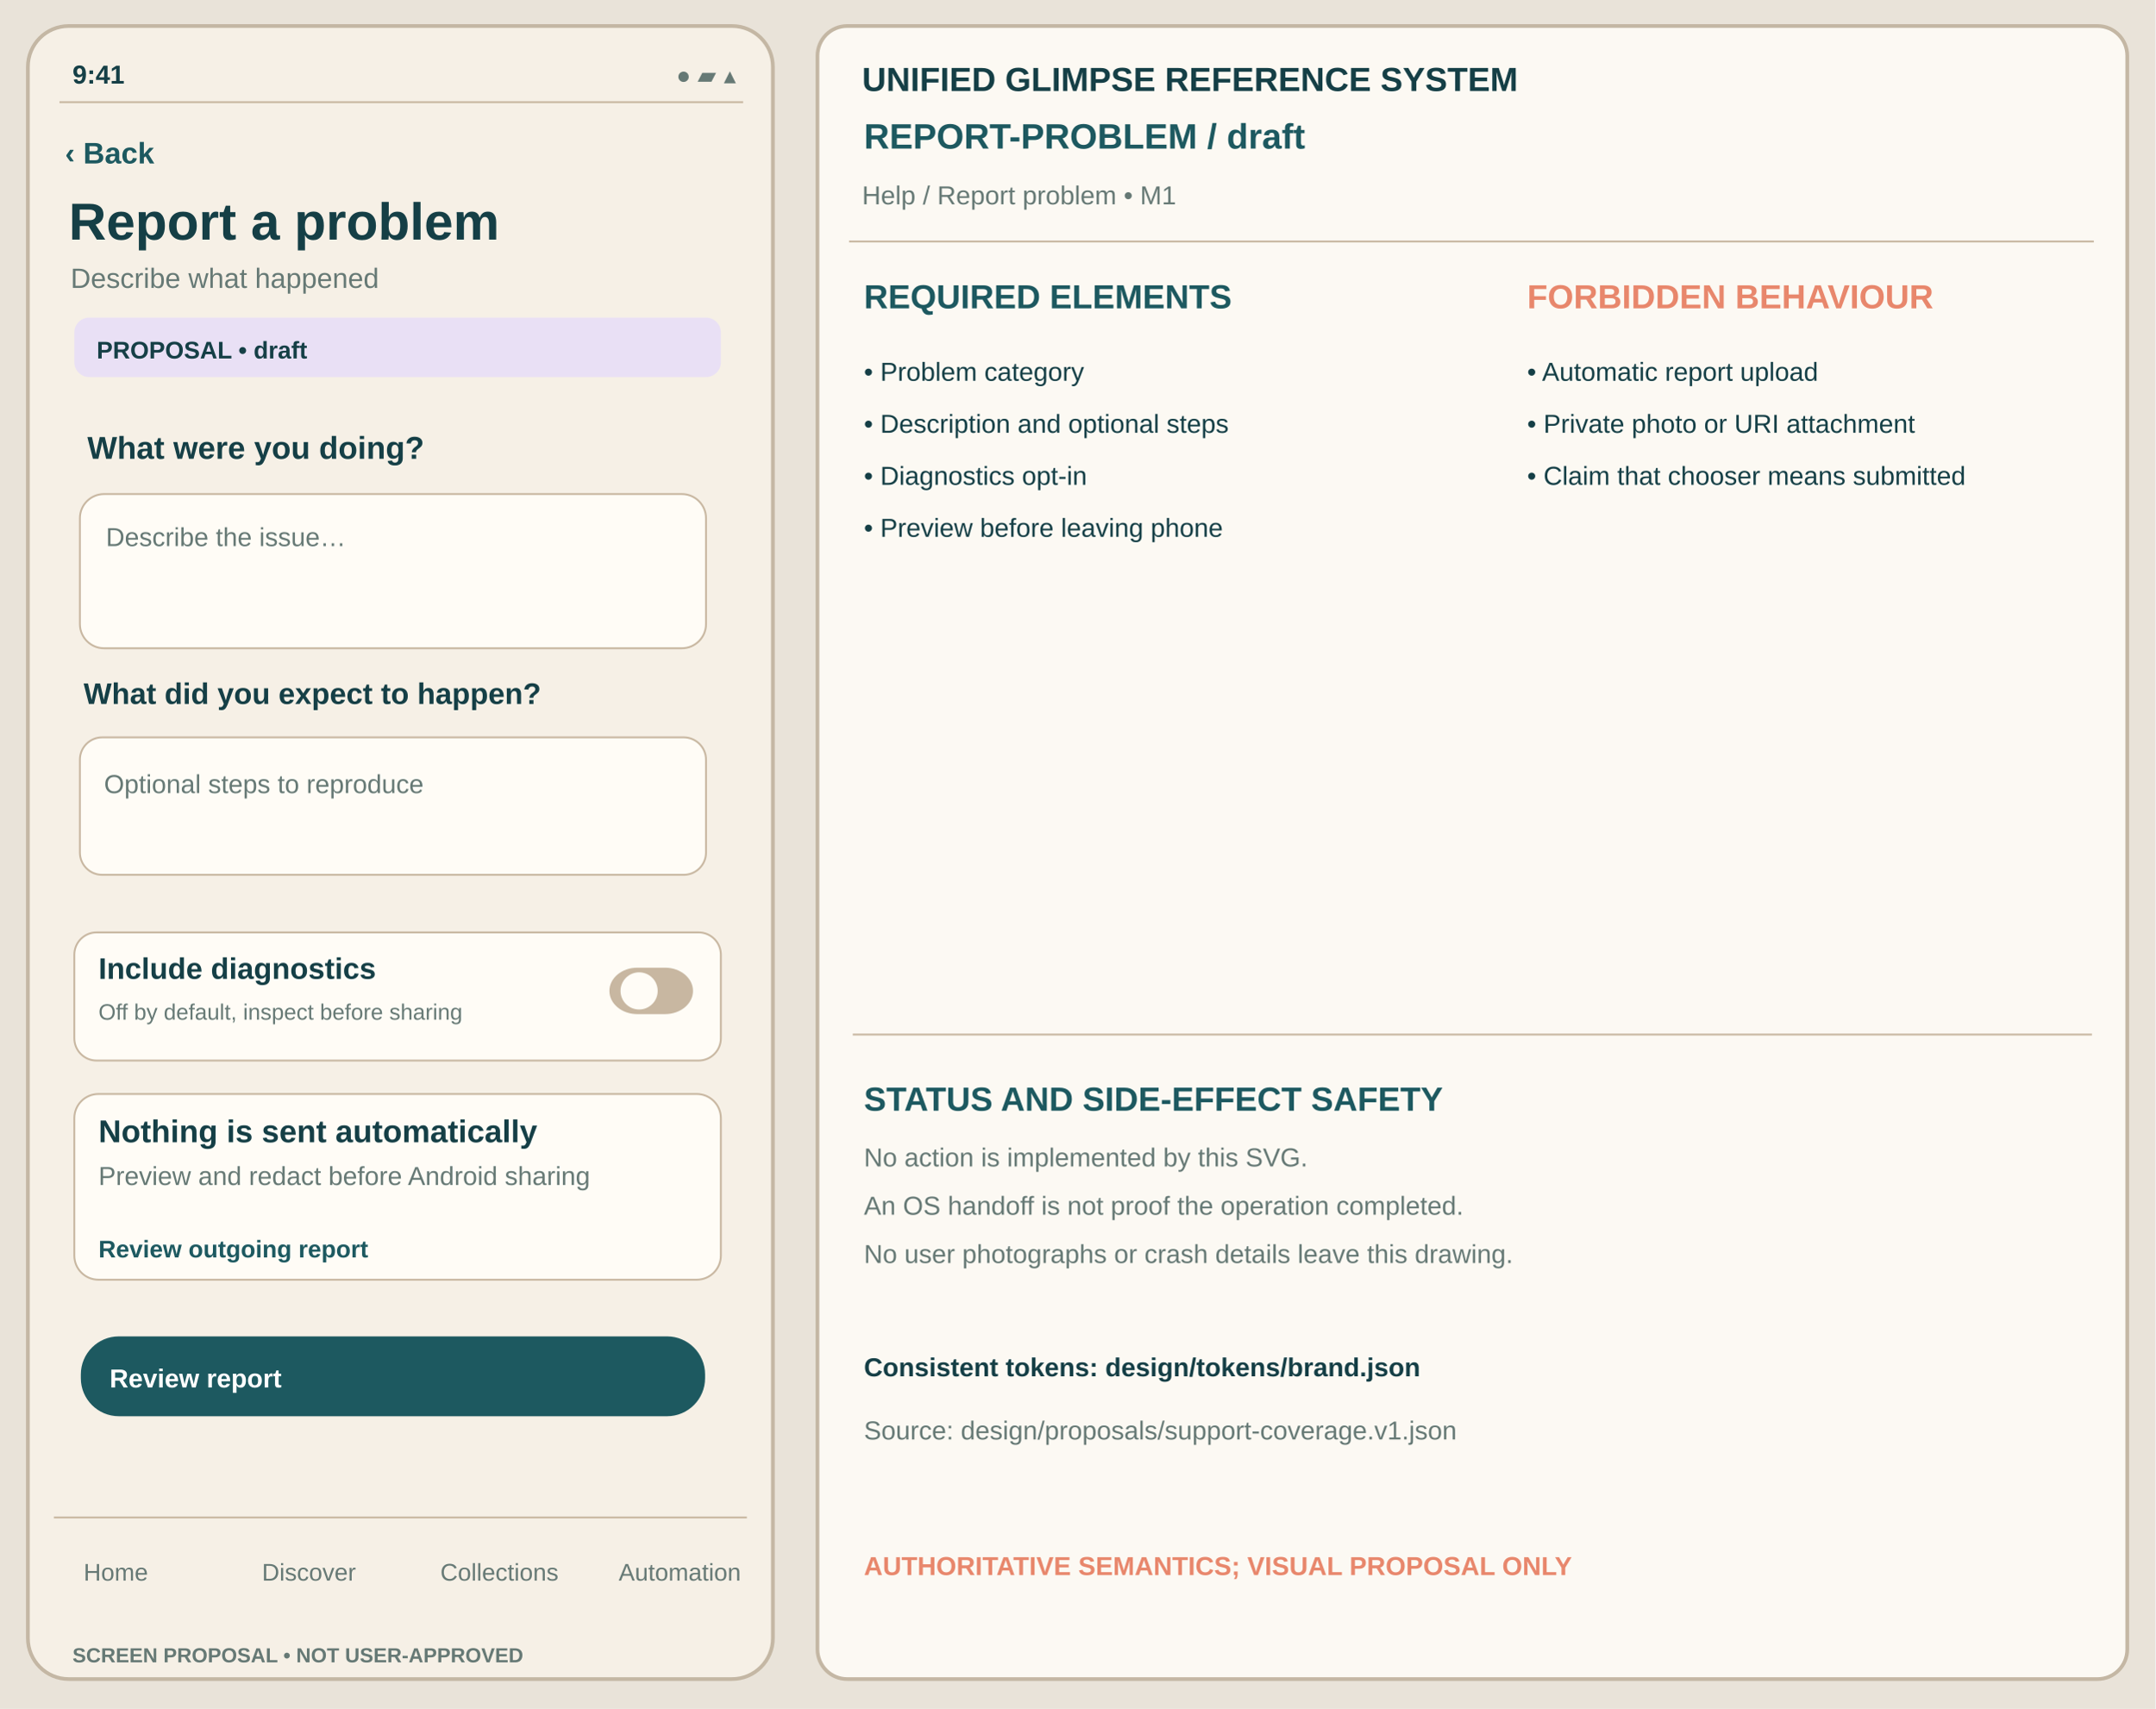
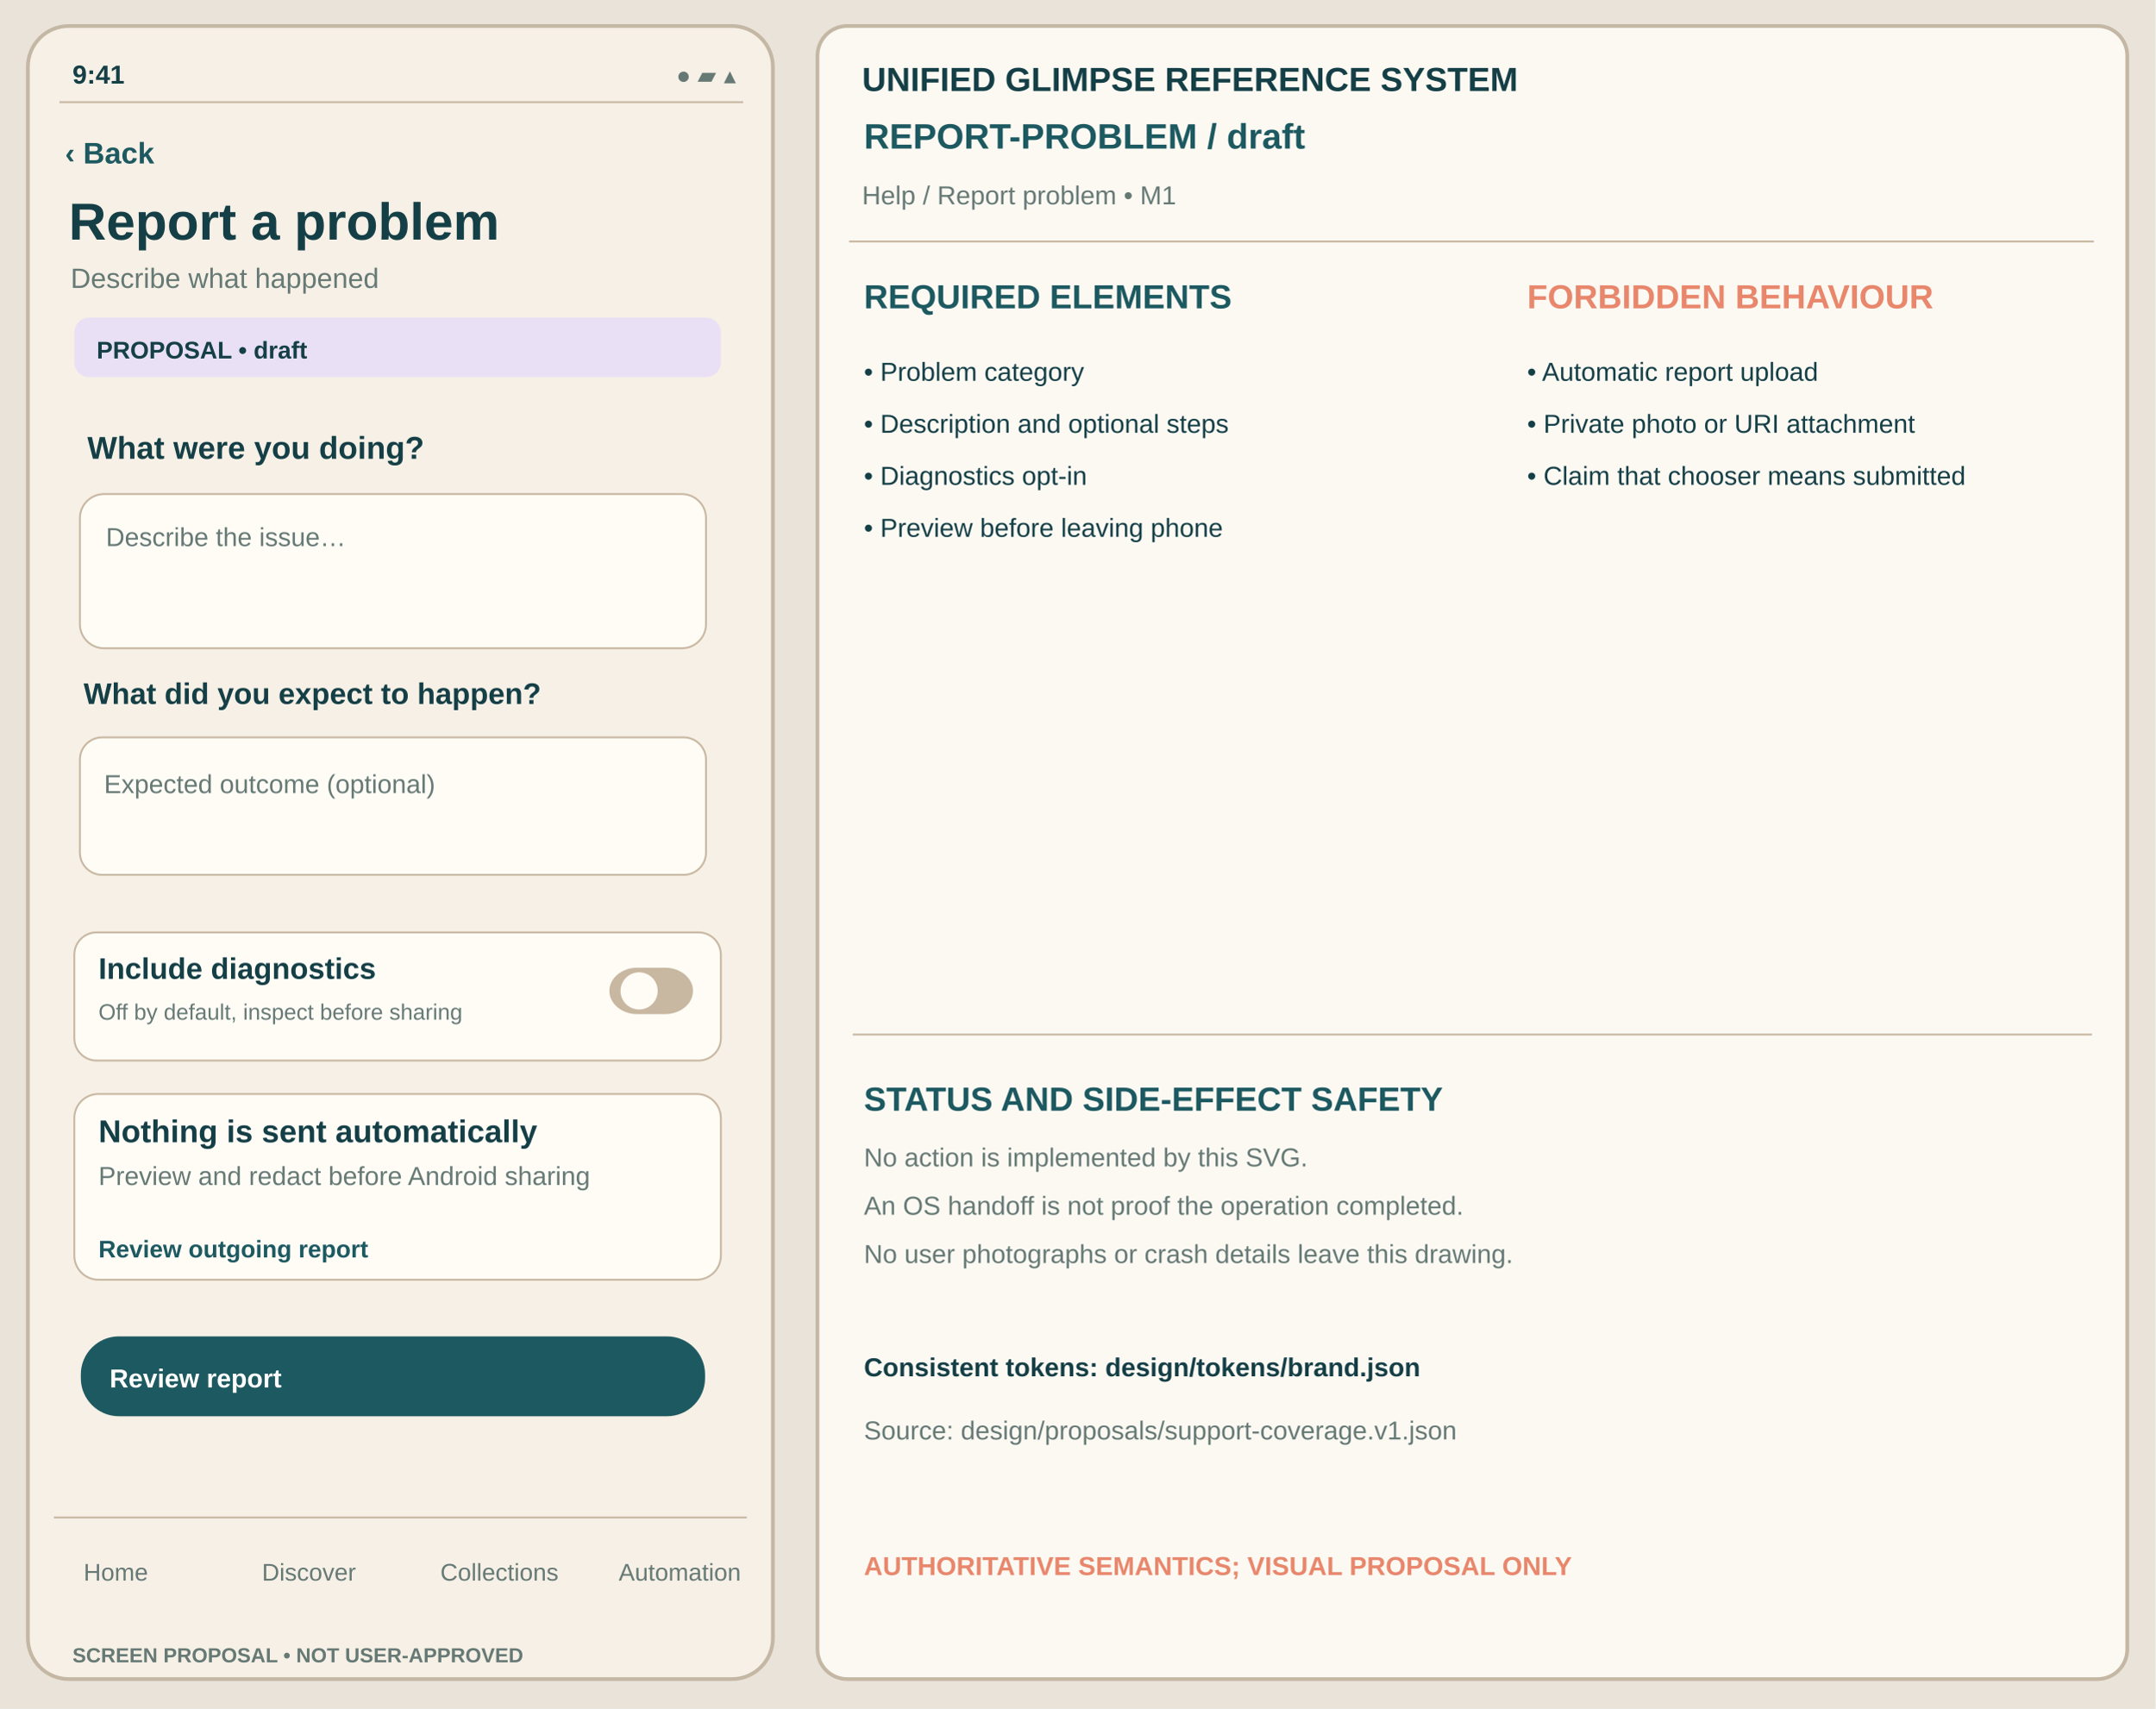
<svg xmlns="http://www.w3.org/2000/svg" viewBox="0 0 1160 920" width="1160" height="920" role="img" aria-label="Report a problem draft unapproved Glimpse visual reference">
  <rect width="1160" height="920" fill="#E9E3D9" />
  <rect x="15" y="14" width="401" height="890" rx="22" fill="#F6F0E6" stroke="#C4B7A4" stroke-width="2" />
  <text x="39" y="45" font-family="Arial,Helvetica,sans-serif" fill="#153F46" font-size="14" font-weight="600">9:41</text>
  <text x="364" y="45" font-family="Arial,Helvetica,sans-serif" fill="#667975" font-size="13" font-weight="400">●  ▰  ▴</text>
  <path d="M32 55h368" stroke="#C8B7A1" />
  <text x="35" y="88" font-family="Arial,Helvetica,sans-serif" fill="#1D5960" font-size="16" font-weight="650">‹ Back</text>
  <text x="37" y="129" font-family="Arial,Helvetica,sans-serif" fill="#153F46" font-size="28" font-weight="700">Report a problem</text>
  <text x="38" y="155" font-family="Arial,Helvetica,sans-serif" fill="#667975" font-size="15" font-weight="400">Describe what happened</text>
  <rect x="40" y="171" width="348" height="32" rx="8" fill="#E9E0F5" stroke="none" stroke-width="1" />
  <text x="52" y="193" font-family="Arial,Helvetica,sans-serif" fill="#153F46" font-size="13" font-weight="650">PROPOSAL • draft</text>
  <text x="47" y="247" font-family="Arial,Helvetica,sans-serif" fill="#153F46" font-size="17" font-weight="650">What were you doing?</text>
  <rect x="43" y="266" width="337" height="83" rx="13" fill="#FFFCF6" stroke="#C8B7A1" stroke-width="1" />
  <text x="57" y="294" font-family="Arial,Helvetica,sans-serif" fill="#667975" font-size="14" font-weight="400">Describe the issue…</text>
  <text x="45" y="379" font-family="Arial,Helvetica,sans-serif" fill="#153F46" font-size="16" font-weight="650">What did you expect to happen?</text>
  <rect x="43" y="397" width="337" height="74" rx="12" fill="#FFFCF6" stroke="#C8B7A1" stroke-width="1" />
-   <text x="56" y="427" font-family="Arial,Helvetica,sans-serif" fill="#667975" font-size="14" font-weight="400">Optional steps to reproduce</text>
+   <text x="56" y="427" font-family="Arial,Helvetica,sans-serif" fill="#667975" font-size="14" font-weight="400">Expected outcome (optional)</text>
  <rect x="40" y="502" width="348" height="69" rx="12" fill="#FFFCF6" stroke="#C8B7A1" stroke-width="1" />
  <text x="53" y="527" font-family="Arial,Helvetica,sans-serif" fill="#153F46" font-size="16" font-weight="650">Include diagnostics</text>
  <text x="53" y="549" font-family="Arial,Helvetica,sans-serif" fill="#667975" font-size="12" font-weight="400">Off by default, inspect before sharing</text>
  <rect x="328" y="521" width="45" height="25" rx="15" fill="#C8B7A1" stroke="none" stroke-width="1" />
  <circle cx="344" cy="533.5" r="10" fill="#FFFCF6" />
  <rect x="40" y="589" width="348" height="100" rx="13" fill="#FFFCF6" stroke="#C8B7A1" stroke-width="1" />
  <text x="53" y="615" font-family="Arial,Helvetica,sans-serif" fill="#153F46" font-size="17" font-weight="650">Nothing is sent automatically</text>
  <text x="53" y="638" font-family="Arial,Helvetica,sans-serif" fill="#667975" font-size="14" font-weight="400">Preview and redact before Android sharing</text>
  <text x="53" y="677" font-family="Arial,Helvetica,sans-serif" fill="#1D5960" font-size="13" font-weight="650">Review outgoing report</text>
  <rect x="44" y="720" width="335" height="42" rx="20" fill="#1D5960" stroke="#1D5960" stroke-width="1" />
  <text x="59" y="747" font-family="Arial,Helvetica,sans-serif" fill="#FFFFFF" font-size="14" font-weight="650">Review report</text>
  <path d="M29 817h373" stroke="#C8B7A1" />
  <text x="45" y="851" font-family="Arial,Helvetica,sans-serif" fill="#667975" font-size="13" font-weight="500">Home</text>
  <text x="141" y="851" font-family="Arial,Helvetica,sans-serif" fill="#667975" font-size="13" font-weight="500">Discover</text>
  <text x="237" y="851" font-family="Arial,Helvetica,sans-serif" fill="#667975" font-size="13" font-weight="500">Collections</text>
  <text x="333" y="851" font-family="Arial,Helvetica,sans-serif" fill="#667975" font-size="13" font-weight="500">Automation</text>
  <text x="39" y="895" font-family="Arial,Helvetica,sans-serif" fill="#667975" font-size="11" font-weight="650">SCREEN PROPOSAL • NOT USER-APPROVED</text>
  <rect x="440" y="14" width="705" height="890" rx="16" fill="#FCF9F3" stroke="#C4B7A4" stroke-width="2" />
  <text x="464" y="49" font-family="Arial,Helvetica,sans-serif" fill="#153F46" font-size="18" font-weight="700">UNIFIED GLIMPSE REFERENCE SYSTEM</text>
  <text x="465" y="80" font-family="Arial,Helvetica,sans-serif" fill="#1D5960" font-size="19" font-weight="650">REPORT-PROBLEM  /  draft</text>
  <text x="464" y="110" font-family="Arial,Helvetica,sans-serif" fill="#667975" font-size="14" font-weight="400">Help / Report problem  •  M1</text>
  <path d="M457 130h670" stroke="#C8B7A1" />
  <text x="465" y="166" font-family="Arial,Helvetica,sans-serif" fill="#1D5960" font-size="18" font-weight="700">REQUIRED ELEMENTS</text>
  <text x="822" y="166" font-family="Arial,Helvetica,sans-serif" fill="#E8876C" font-size="18" font-weight="700">FORBIDDEN BEHAVIOUR</text>
  <text x="465" y="205" font-family="Arial,Helvetica,sans-serif" fill="#153F46" font-size="14" font-weight="400">• Problem category</text>
  <text x="465" y="233" font-family="Arial,Helvetica,sans-serif" fill="#153F46" font-size="14" font-weight="400">• Description and optional steps</text>
  <text x="465" y="261" font-family="Arial,Helvetica,sans-serif" fill="#153F46" font-size="14" font-weight="400">• Diagnostics opt-in</text>
  <text x="465" y="289" font-family="Arial,Helvetica,sans-serif" fill="#153F46" font-size="14" font-weight="400">• Preview before leaving phone</text>
  <text x="822" y="205" font-family="Arial,Helvetica,sans-serif" fill="#153F46" font-size="14" font-weight="400">• Automatic report upload</text>
  <text x="822" y="233" font-family="Arial,Helvetica,sans-serif" fill="#153F46" font-size="14" font-weight="400">• Private photo or URI attachment</text>
  <text x="822" y="261" font-family="Arial,Helvetica,sans-serif" fill="#153F46" font-size="14" font-weight="400">• Claim that chooser means submitted</text>
  <path d="M459 557h667" stroke="#C8B7A1" />
  <text x="465" y="598" font-family="Arial,Helvetica,sans-serif" fill="#1D5960" font-size="18" font-weight="700">STATUS AND SIDE-EFFECT SAFETY</text>
  <text x="465" y="628" font-family="Arial,Helvetica,sans-serif" fill="#667975" font-size="14" font-weight="400">No action is implemented by this SVG.</text>
  <text x="465" y="654" font-family="Arial,Helvetica,sans-serif" fill="#667975" font-size="14" font-weight="400">An OS handoff is not proof the operation completed.</text>
  <text x="465" y="680" font-family="Arial,Helvetica,sans-serif" fill="#667975" font-size="14" font-weight="400">No user photographs or crash details leave this drawing.</text>
  <text x="465" y="741" font-family="Arial,Helvetica,sans-serif" fill="#153F46" font-size="14" font-weight="650">Consistent tokens: design/tokens/brand.json</text>
  <text x="465" y="775" font-family="Arial,Helvetica,sans-serif" fill="#667975" font-size="14" font-weight="400">Source: design/proposals/support-coverage.v1.json</text>
  <text x="465" y="848" font-family="Arial,Helvetica,sans-serif" fill="#E8876C" font-size="14" font-weight="700">AUTHORITATIVE SEMANTICS; VISUAL PROPOSAL ONLY</text>
</svg>
